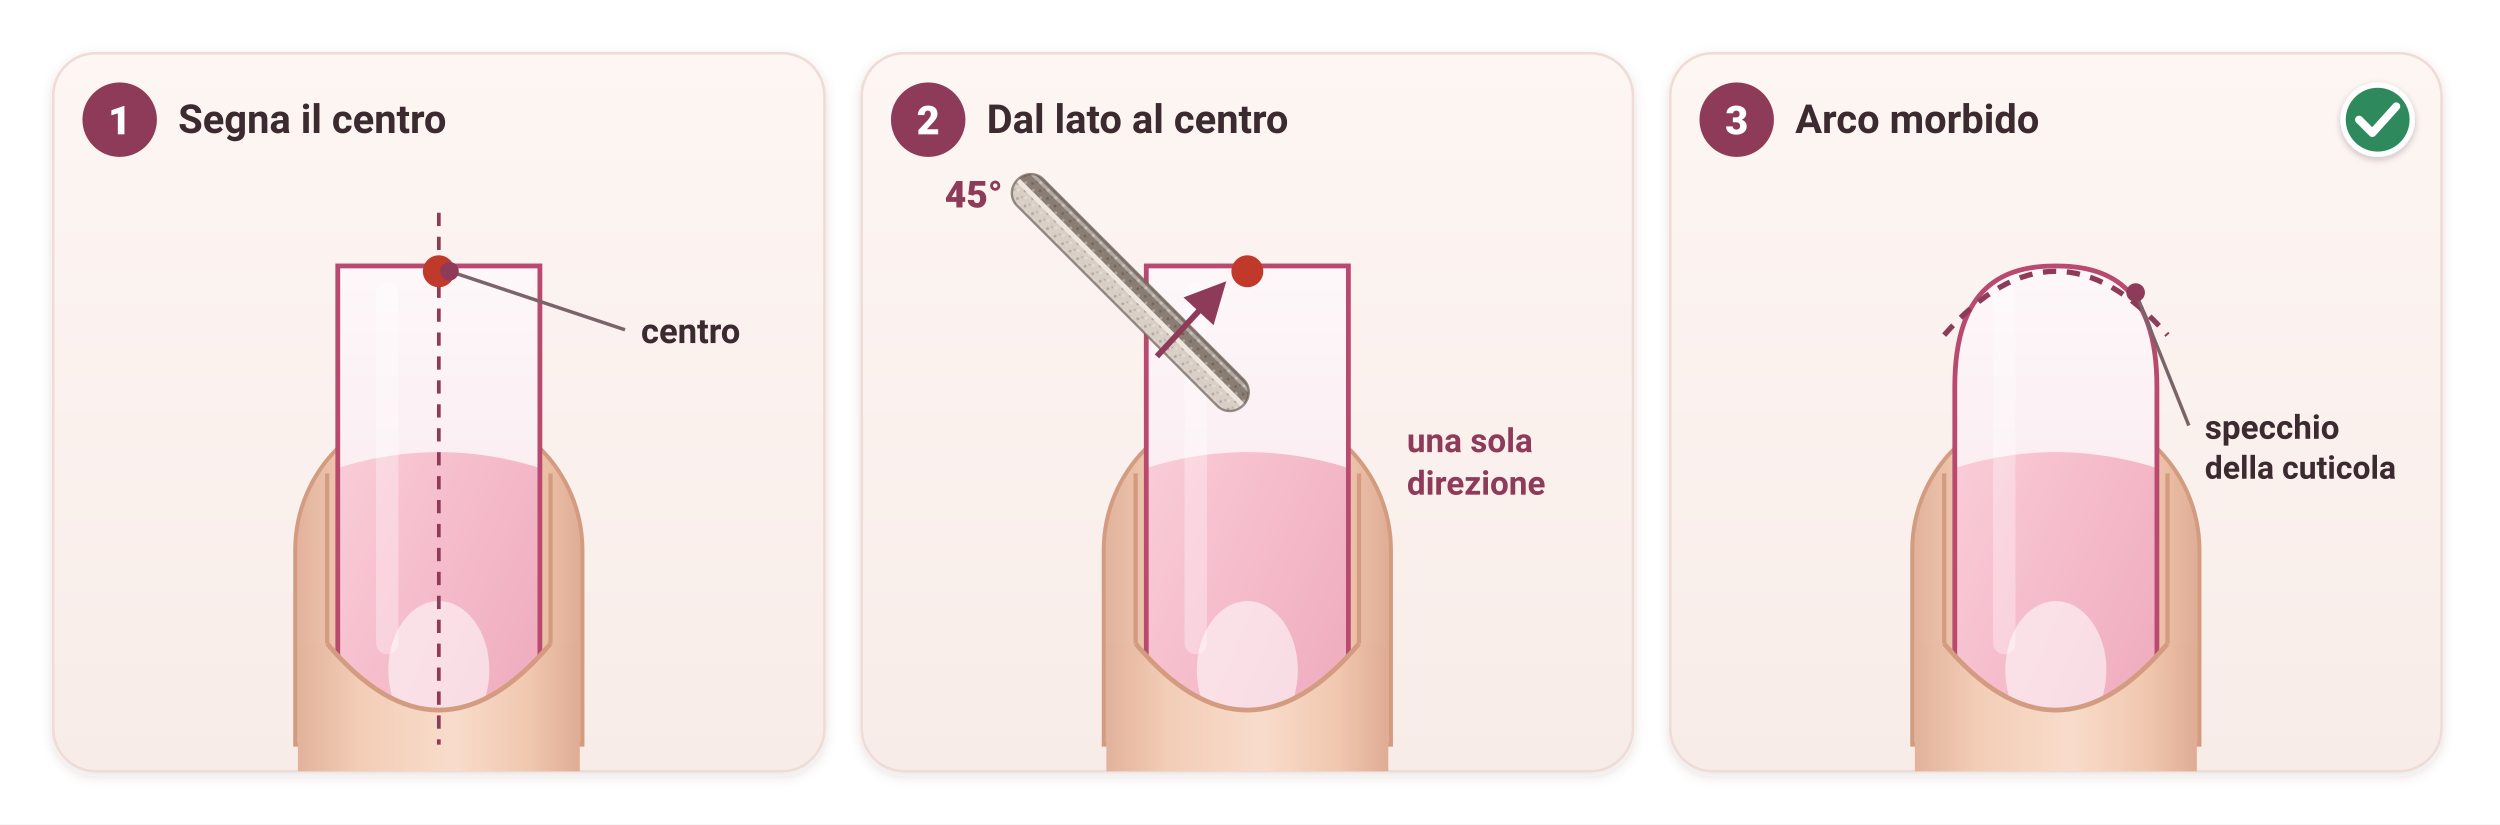
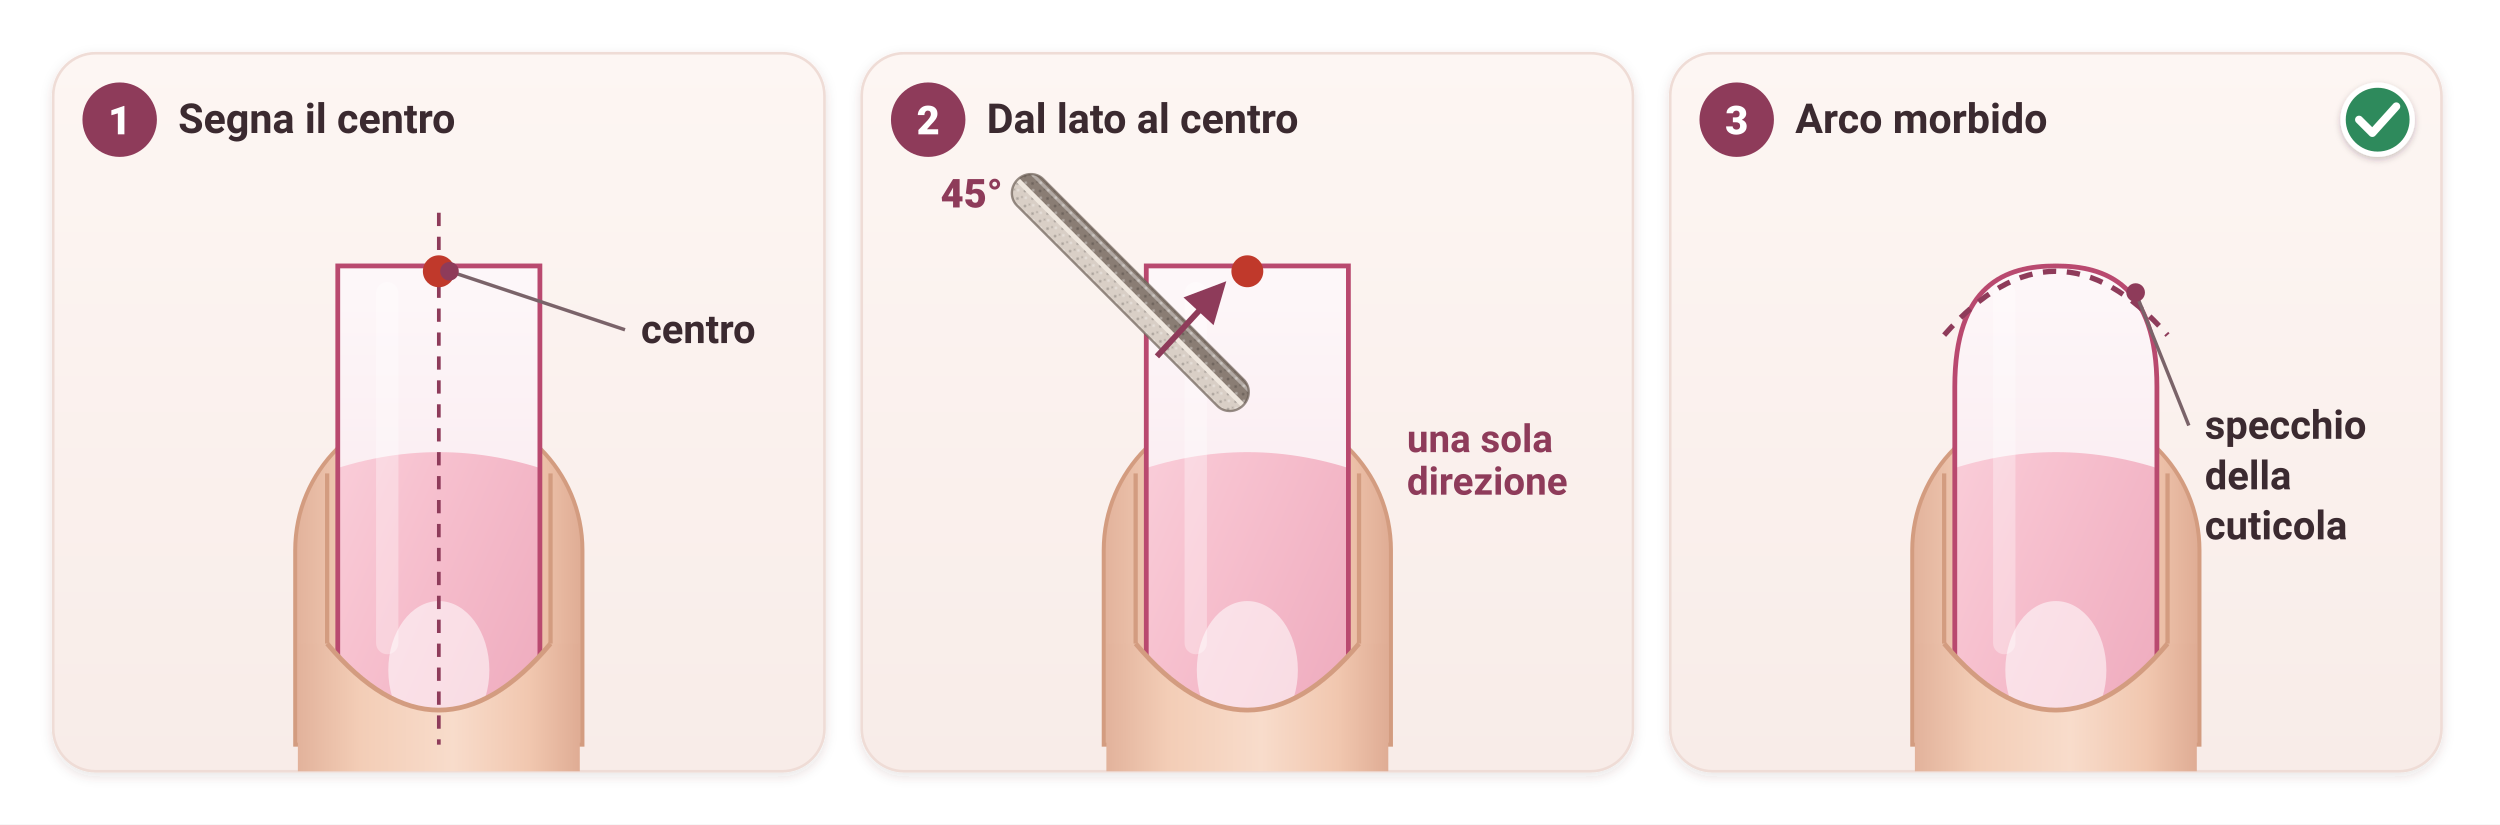
<svg xmlns="http://www.w3.org/2000/svg" viewBox="0 0 940 310" width="940" height="310" font-family="system-ui, -apple-system, 'Segoe UI', Roboto, Arial, sans-serif" role="img">
  <rect width="100%" height="100%" fill="#ffffff" />
  <defs>
    <linearGradient id="nxSkin" x1="0" y1="0" x2="1" y2="0">
      <stop offset="0" stop-color="#e2b29b" />
      <stop offset=".22" stop-color="#f3cdb6" />
      <stop offset=".55" stop-color="#f8dccb" />
      <stop offset=".82" stop-color="#f1c7af" />
      <stop offset="1" stop-color="#dfac94" />
    </linearGradient>
    <linearGradient id="nxNail" x1="0" y1="0" x2="1" y2="1">
      <stop offset="0" stop-color="#fbd6e0" />
      <stop offset=".45" stop-color="#f7c1cf" />
      <stop offset="1" stop-color="#eeaabd" />
    </linearGradient>
    <linearGradient id="nxFree" x1="0" y1="0" x2="0" y2="1">
      <stop offset="0" stop-color="#ffffff" />
      <stop offset="1" stop-color="#fbeef2" />
    </linearGradient>
    <linearGradient id="nxPanel" x1="0" y1="0" x2="0" y2="1">
      <stop offset="0" stop-color="#fdf6f3" />
      <stop offset="1" stop-color="#f8ece8" />
    </linearGradient>
    <filter id="nxSh" x="-5%" y="-5%" width="110%" height="115%">
      <feDropShadow dx="0" dy="1.5" stdDeviation="2.2" flood-color="#5a2a3a" flood-opacity=".13" />
    </filter>
    <filter id="nxShS" x="-20%" y="-20%" width="140%" height="150%">
      <feDropShadow dx="0" dy="1" stdDeviation="1.2" flood-color="#3b2a30" flood-opacity=".25" />
    </filter>
  </defs>
  <defs>
    <pattern id="bGritF" width="4" height="4" patternUnits="userSpaceOnUse">
      <circle cx="1" cy="1" r=".5" fill="#000" fill-opacity=".22" />
      <circle cx="3" cy="2.6" r=".5" fill="#fff" fill-opacity=".35" />
      <circle cx="1.8" cy="3.4" r=".4" fill="#000" fill-opacity=".16" />
    </pattern>
  </defs>
  <defs>
    <marker id="ar" viewBox="0 0 10 10" refX="8" refY="5" markerWidth="7" markerHeight="7" orient="auto-start-reverse">
      <path d="M0,0 L10,5 L0,10 z" fill="#8e3b5a" />
    </marker>
    <marker id="arw" viewBox="0 0 10 10" refX="8" refY="5" markerWidth="7" markerHeight="7" orient="auto-start-reverse">
      <path d="M0,0 L10,5 L0,10 z" fill="#7a6369" />
    </marker>
  </defs>
  <defs>
    <clipPath id="k194">
      <rect x="20" y="20" width="290" height="270" rx="16" />
    </clipPath>
  </defs>
  <rect x="20" y="20" width="290" height="270" rx="16" fill="url(#nxPanel)" stroke="#efdcd6" stroke-width="1" filter="url(#nxSh)" />
  <g clip-path="url(#k194)">
    <g transform="translate(165.0,270.0) scale(1.000)">
      <path d="M-54.0,10.0 L-54.0,-63.1 A54.0,54.0 0 0 1 54.0,-63.1 L54.0,10.0 Z" fill="url(#nxSkin)" stroke="#d39c80" stroke-width="1.5" />
      <defs>
        <clipPath id="c193">
          <path d="M-38.0,6.0 L38.0,6.0 L38.0,-100.0 L38.0,-170.0 L-38.0,-170.0 L-38.0,-100.0 Z" />
        </clipPath>
      </defs>
      <path d="M-38.0,6.0 L38.0,6.0 L38.0,-100.0 L38.0,-170.0 L-38.0,-170.0 L-38.0,-100.0 Z" fill="url(#nxNail)" />
      <ellipse cx="0.0" cy="-18.0" rx="19.0" ry="26.0" fill="#fff" opacity=".55" clip-path="url(#c193)" />
      <path d="M-44.0,-92.0 Q0.0,-108.0 44.0,-92.0 L44.0,-230.0 L-44.0,-230.0 Z" fill="url(#nxFree)" clip-path="url(#c193)" />
      <rect x="-23.6" y="-164.0" width="8.4" height="140.0" rx="4.2" fill="#fff" opacity=".32" clip-path="url(#c193)" />
      <path d="M-38.0,6.0 L38.0,6.0 L38.0,-100.0 L38.0,-170.0 L-38.0,-170.0 L-38.0,-100.0 Z" fill="none" stroke="#b9496f" stroke-width="1.8" />
      <path d="M-53.0,-28.0 L-42.0,-28.0 Q0.0,22.0 42.0,-28.0 L53.0,-28.0 L53.0,30.0 L-53.0,30.0 Z" fill="url(#nxSkin)" />
      <path d="M-42.0,-28.0 Q0.0,22.0 42.0,-28.0" fill="none" stroke="#d39c80" stroke-width="1.8" />
      <path d="M-42.0,-28.0 L-42.0,-92.0" stroke="#d39c80" stroke-width="1.6" />
      <path d="M42.0,-28.0 L42.0,-92.0" stroke="#d39c80" stroke-width="1.6" />
    </g>
    <line x1="165.0" y1="80.0" x2="165.0" y2="280.0" stroke="#8e3b5a" stroke-width="1.4" stroke-dasharray="5 4" />
    <circle cx="165" cy="102" r="6" fill="#c0392b" />
    <line x1="169.0" y1="102.0" x2="235.0" y2="124.0" stroke="#7a6369" stroke-width="1.3" />
    <circle cx="169.0" cy="102.0" r="3.5" fill="#8e3b5a" />
-     <text x="241.0" y="129.0" font-size="13" text-anchor="start" font-weight="600" fill="#3b2a30">centro</text>
+     <text x="241.0" y="129.0" font-size="15" text-anchor="start" font-weight="600" fill="#3b2a30">centro</text>
  </g>
  <circle cx="45" cy="45" r="14" fill="#8e3b5a" />
  <text x="45.0" y="50.5" font-size="15" text-anchor="middle" font-weight="800" fill="#fff">1</text>
-   <text x="67.0" y="50.0" font-size="15.0" text-anchor="start" font-weight="700" fill="#3b2a30">Segna il centro</text>
+   <text x="67.0" y="50.0" font-size="15.5" text-anchor="start" font-weight="700" fill="#3b2a30">Segna il centro</text>
  <defs>
    <clipPath id="k197">
      <rect x="324" y="20" width="290" height="270" rx="16" />
    </clipPath>
  </defs>
  <rect x="324" y="20" width="290" height="270" rx="16" fill="url(#nxPanel)" stroke="#efdcd6" stroke-width="1" filter="url(#nxSh)" />
  <g clip-path="url(#k197)">
    <g transform="translate(469.0,270.0) scale(1.000)">
      <path d="M-54.0,10.0 L-54.0,-63.1 A54.0,54.0 0 0 1 54.0,-63.1 L54.0,10.0 Z" fill="url(#nxSkin)" stroke="#d39c80" stroke-width="1.5" />
      <defs>
        <clipPath id="c195">
          <path d="M-38.0,6.0 L38.0,6.0 L38.0,-100.0 L38.0,-170.0 L-38.0,-170.0 L-38.0,-100.0 Z" />
        </clipPath>
      </defs>
      <path d="M-38.0,6.0 L38.0,6.0 L38.0,-100.0 L38.0,-170.0 L-38.0,-170.0 L-38.0,-100.0 Z" fill="url(#nxNail)" />
      <ellipse cx="0.0" cy="-18.0" rx="19.0" ry="26.0" fill="#fff" opacity=".55" clip-path="url(#c195)" />
      <path d="M-44.0,-92.0 Q0.0,-108.0 44.0,-92.0 L44.0,-230.0 L-44.0,-230.0 Z" fill="url(#nxFree)" clip-path="url(#c195)" />
      <rect x="-23.6" y="-164.0" width="8.4" height="140.0" rx="4.2" fill="#fff" opacity=".32" clip-path="url(#c195)" />
      <path d="M-38.0,6.0 L38.0,6.0 L38.0,-100.0 L38.0,-170.0 L-38.0,-170.0 L-38.0,-100.0 Z" fill="none" stroke="#b9496f" stroke-width="1.8" />
      <path d="M-53.0,-28.0 L-42.0,-28.0 Q0.0,22.0 42.0,-28.0 L53.0,-28.0 L53.0,30.0 L-53.0,30.0 Z" fill="url(#nxSkin)" />
      <path d="M-42.0,-28.0 Q0.0,22.0 42.0,-28.0" fill="none" stroke="#d39c80" stroke-width="1.8" />
      <path d="M-42.0,-28.0 L-42.0,-92.0" stroke="#d39c80" stroke-width="1.6" />
      <path d="M42.0,-28.0 L42.0,-92.0" stroke="#d39c80" stroke-width="1.6" />
    </g>
    <circle cx="469" cy="102" r="6" fill="#c0392b" />
    <g transform="translate(425.0,110.0) rotate(45.0)">
      <defs>
        <clipPath id="fl196">
          <path d="M-53.3,-7.0 h106.6 a6.7,7.0 0 0 1 0,14.0 h-106.6 a6.7,7.0 0 0 1 0,-14.0 Z" />
        </clipPath>
      </defs>
      <path d="M-53.3,-7.0 h106.6 a6.7,7.0 0 0 1 0,14.0 h-106.6 a6.7,7.0 0 0 1 0,-14.0 Z" fill="#efe7de" />
      <g clip-path="url(#fl196)">
        <rect x="-60.0" y="-7.0" width="120.0" height="6.1" fill="#8a7d74" />
        <rect x="-60.0" y="-7.0" width="120.0" height="6.1" fill="url(#bGritF)" />
        <rect x="-60.0" y="0.9" width="120.0" height="7.0" fill="#d9cfc6" />
        <rect x="-60.0" y="0.9" width="120.0" height="7.0" fill="url(#bGritF)" />
        <rect x="-60.0" y="-6.0" width="120.0" height="1.2" fill="#fff" opacity=".35" />
      </g>
      <path d="M-53.3,-7.0 h106.6 a6.7,7.0 0 0 1 0,14.0 h-106.6 a6.7,7.0 0 0 1 0,-14.0 Z" fill="none" stroke="#6d6058" stroke-width=".9" stroke-opacity=".7" />
    </g>
    <line x1="435.0" y1="134.0" x2="459.0" y2="108.0" stroke="#8e3b5a" stroke-width="2.2" marker-end="url(#ar)" />
-     <text x="377.0" y="78.0" font-size="14" text-anchor="end" font-weight="800" fill="#8e3b5a">45°</text>
-     <text x="529.0" y="170.0" font-size="12.5" text-anchor="start" font-weight="700" fill="#8e3b5a">una sola</text>
-     <text x="529.0" y="186.0" font-size="12.5" text-anchor="start" font-weight="700" fill="#8e3b5a">direzione</text>
+     <text x="377.0" y="78.0" font-size="15" text-anchor="end" font-weight="800" fill="#8e3b5a">45°</text>
+     <text x="529.0" y="170.0" font-size="14.5" text-anchor="start" font-weight="700" fill="#8e3b5a">una sola</text>
+     <text x="529.0" y="186.0" font-size="14.5" text-anchor="start" font-weight="700" fill="#8e3b5a">direzione</text>
  </g>
  <circle cx="349" cy="45" r="14" fill="#8e3b5a" />
  <text x="349.0" y="50.5" font-size="15" text-anchor="middle" font-weight="800" fill="#fff">2</text>
-   <text x="371.0" y="50.0" font-size="15.0" text-anchor="start" font-weight="700" fill="#3b2a30">Dal lato al centro</text>
+   <text x="371.0" y="50.0" font-size="15.5" text-anchor="start" font-weight="700" fill="#3b2a30">Dal lato al centro</text>
  <defs>
    <clipPath id="k199">
      <rect x="628" y="20" width="290" height="270" rx="16" />
    </clipPath>
  </defs>
  <rect x="628" y="20" width="290" height="270" rx="16" fill="url(#nxPanel)" stroke="#efdcd6" stroke-width="1" filter="url(#nxSh)" />
  <g clip-path="url(#k199)">
    <g transform="translate(773.0,270.0) scale(1.000)">
      <path d="M-54.0,10.0 L-54.0,-63.1 A54.0,54.0 0 0 1 54.0,-63.1 L54.0,10.0 Z" fill="url(#nxSkin)" stroke="#d39c80" stroke-width="1.5" />
      <defs>
        <clipPath id="c198">
          <path d="M-38.0,6.0 L38.0,6.0 L38.0,-100.0 L38.0,-124.5 C38.0,-163.0 19.0,-170.0 0.0,-170.0 C-19.0,-170.0 -38.0,-163.0 -38.0,-124.5 L-38.0,-100.0 Z" />
        </clipPath>
      </defs>
      <path d="M-38.0,6.0 L38.0,6.0 L38.0,-100.0 L38.0,-124.5 C38.0,-163.0 19.0,-170.0 0.0,-170.0 C-19.0,-170.0 -38.0,-163.0 -38.0,-124.5 L-38.0,-100.0 Z" fill="url(#nxNail)" />
      <ellipse cx="0.0" cy="-18.0" rx="19.0" ry="26.0" fill="#fff" opacity=".55" clip-path="url(#c198)" />
      <path d="M-44.0,-92.0 Q0.0,-108.0 44.0,-92.0 L44.0,-230.0 L-44.0,-230.0 Z" fill="url(#nxFree)" clip-path="url(#c198)" />
      <rect x="-23.6" y="-164.0" width="8.4" height="140.0" rx="4.2" fill="#fff" opacity=".32" clip-path="url(#c198)" />
      <path d="M-38.0,6.0 L38.0,6.0 L38.0,-100.0 L38.0,-124.5 C38.0,-163.0 19.0,-170.0 0.0,-170.0 C-19.0,-170.0 -38.0,-163.0 -38.0,-124.5 L-38.0,-100.0 Z" fill="none" stroke="#b9496f" stroke-width="1.8" />
      <path d="M-53.0,-28.0 L-42.0,-28.0 Q0.0,22.0 42.0,-28.0 L53.0,-28.0 L53.0,30.0 L-53.0,30.0 Z" fill="url(#nxSkin)" />
      <path d="M-42.0,-28.0 Q0.0,22.0 42.0,-28.0" fill="none" stroke="#d39c80" stroke-width="1.8" />
      <path d="M-42.0,-28.0 L-42.0,-92.0" stroke="#d39c80" stroke-width="1.6" />
      <path d="M42.0,-28.0 L42.0,-92.0" stroke="#d39c80" stroke-width="1.6" />
    </g>
    <path d="M731,126 Q773,78 815,126" fill="none" stroke="#8e3b5a" stroke-width="2" stroke-dasharray="5 4" />
    <line x1="803.0" y1="110.0" x2="823.0" y2="160.0" stroke="#7a6369" stroke-width="1.3" />
    <circle cx="803.0" cy="110.0" r="3.5" fill="#8e3b5a" />
-     <text x="829.0" y="165.0" font-size="12.5" text-anchor="start" font-weight="600" fill="#3b2a30">specchio</text>
-     <text x="829.0" y="180.0" font-size="12" text-anchor="start" font-weight="600" fill="#3b2a30">della cuticola</text>
+     <text x="829.0" y="165.0" font-size="15" text-anchor="start" font-weight="600" fill="#3b2a30">specchio</text>
+     <text x="829.0" y="184.0" font-size="15" text-anchor="start" font-weight="600" fill="#3b2a30">della</text>
+     <text x="829.0" y="202.8" font-size="15" text-anchor="start" font-weight="600" fill="#3b2a30">cuticola</text>
  </g>
  <circle cx="653" cy="45" r="14" fill="#8e3b5a" />
  <text x="653.0" y="50.5" font-size="15" text-anchor="middle" font-weight="800" fill="#fff">3</text>
-   <text x="675.0" y="50.0" font-size="15.0" text-anchor="start" font-weight="700" fill="#3b2a30">Arco morbido</text>
+   <text x="675.0" y="50.0" font-size="15.5" text-anchor="start" font-weight="700" fill="#3b2a30">Arco morbido</text>
  <circle cx="894.0" cy="45.0" r="13" fill="#2f8a5b" stroke="#fff" stroke-width="2" filter="url(#nxShS)" />
  <path d="M887.0,45.0 l5,5 l9,-10" stroke="#fff" stroke-width="3" fill="none" stroke-linecap="round" stroke-linejoin="round" />
</svg>
